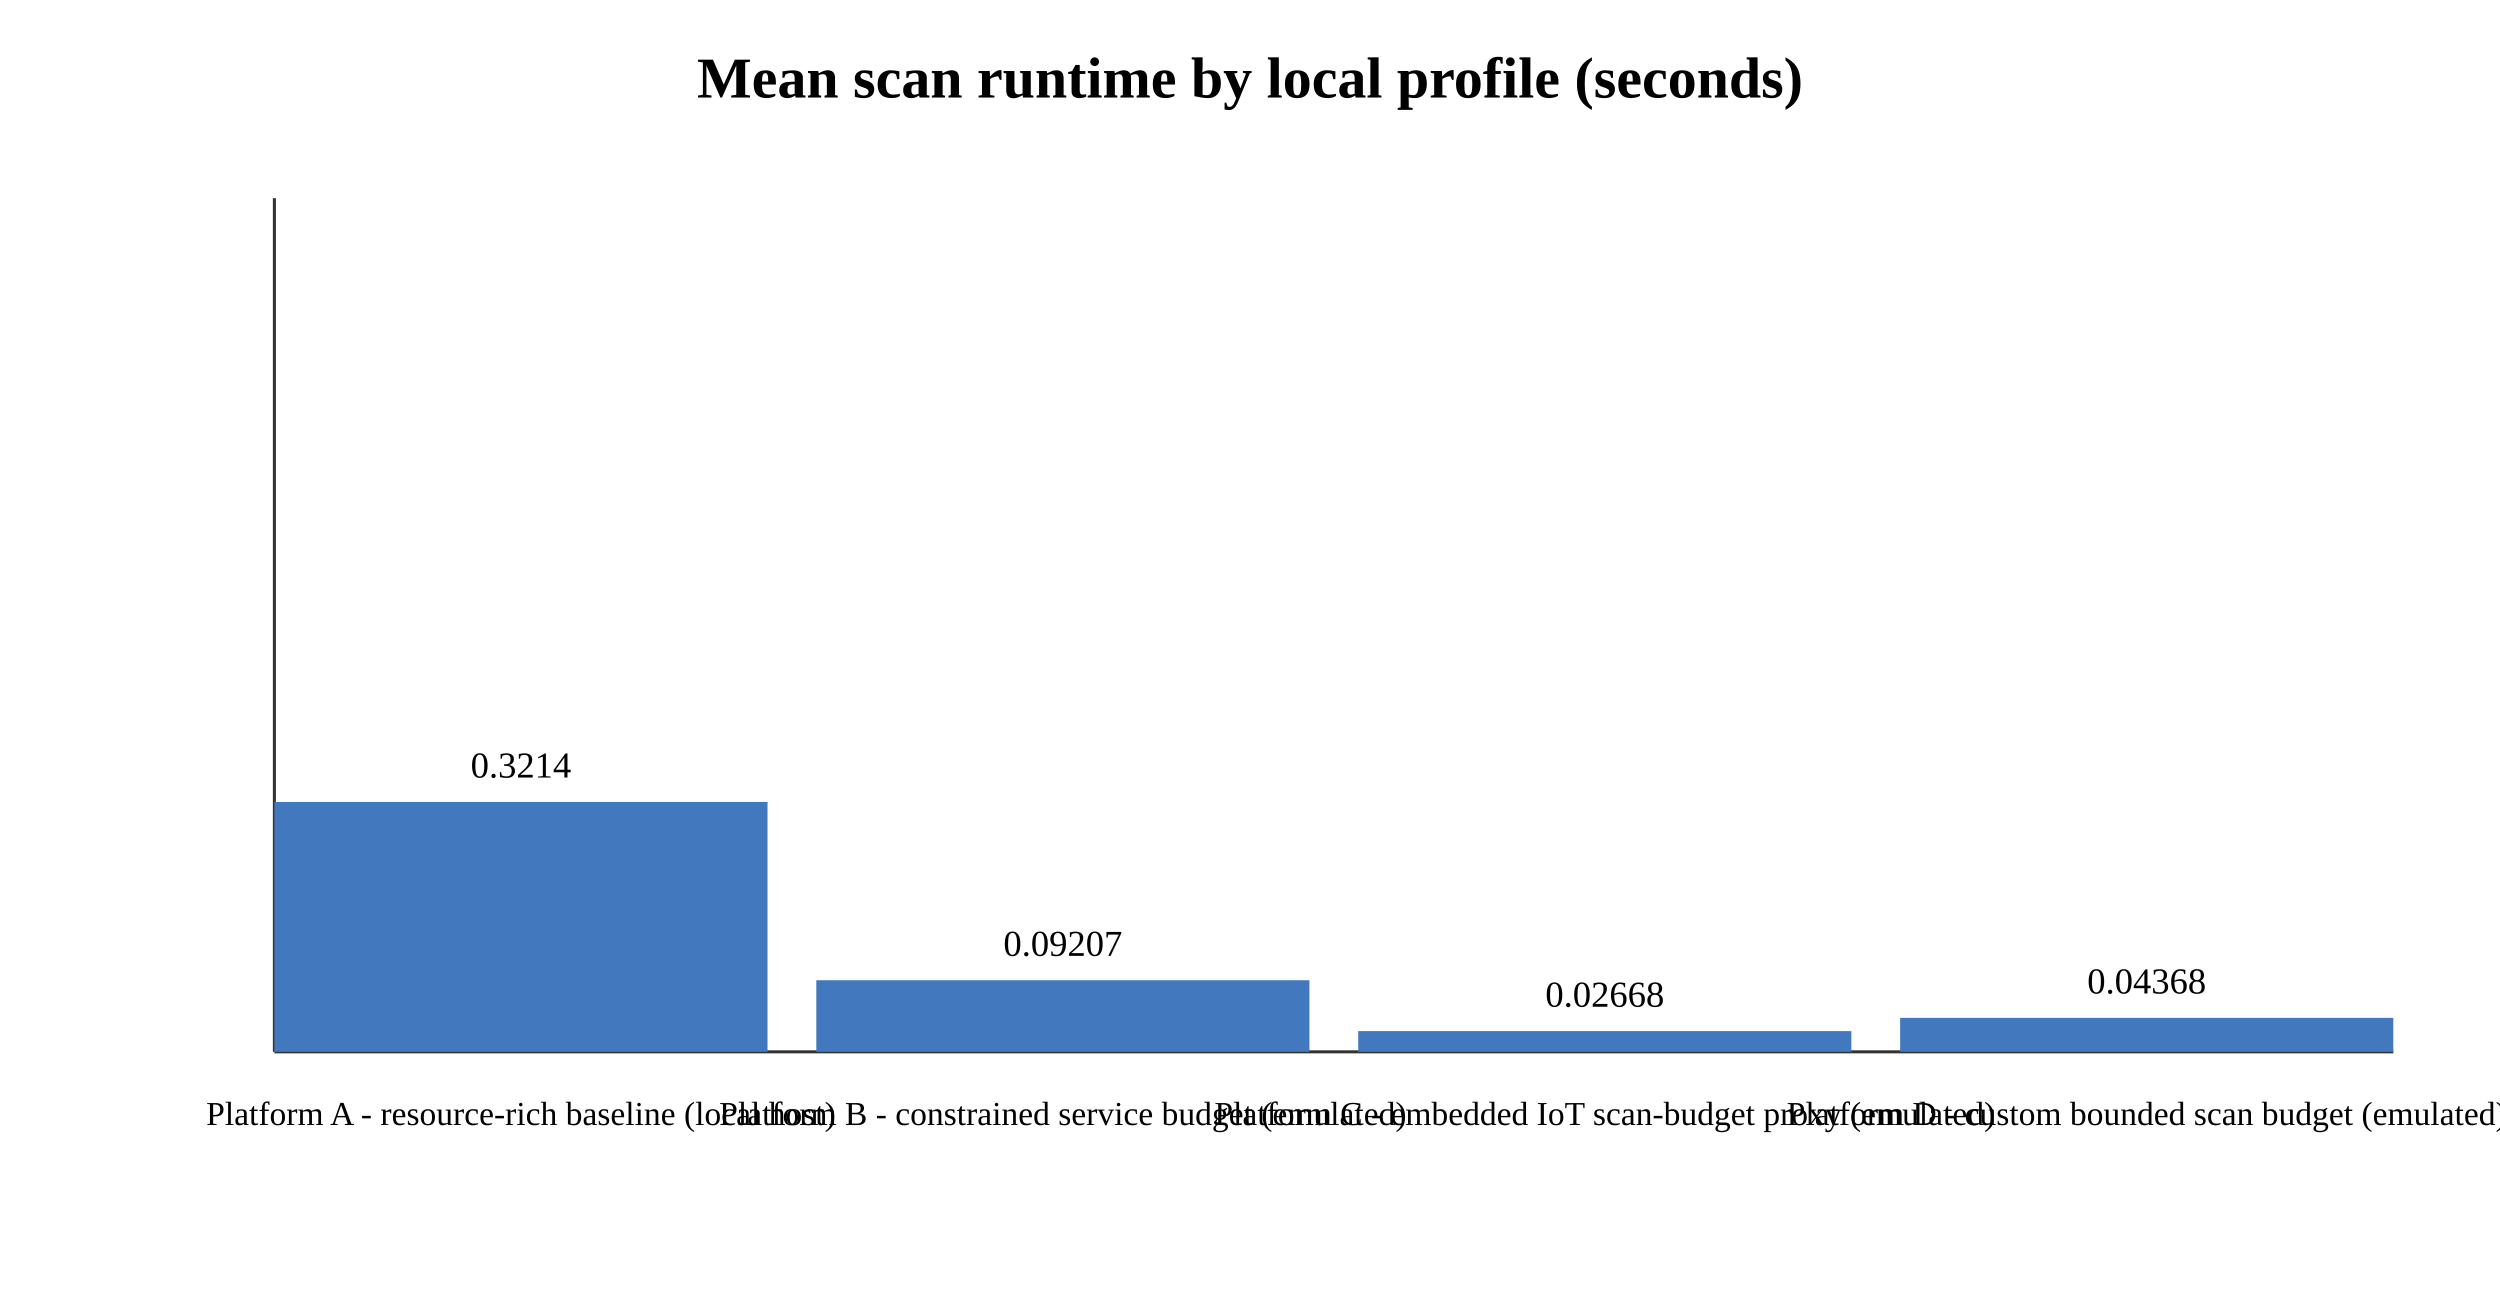
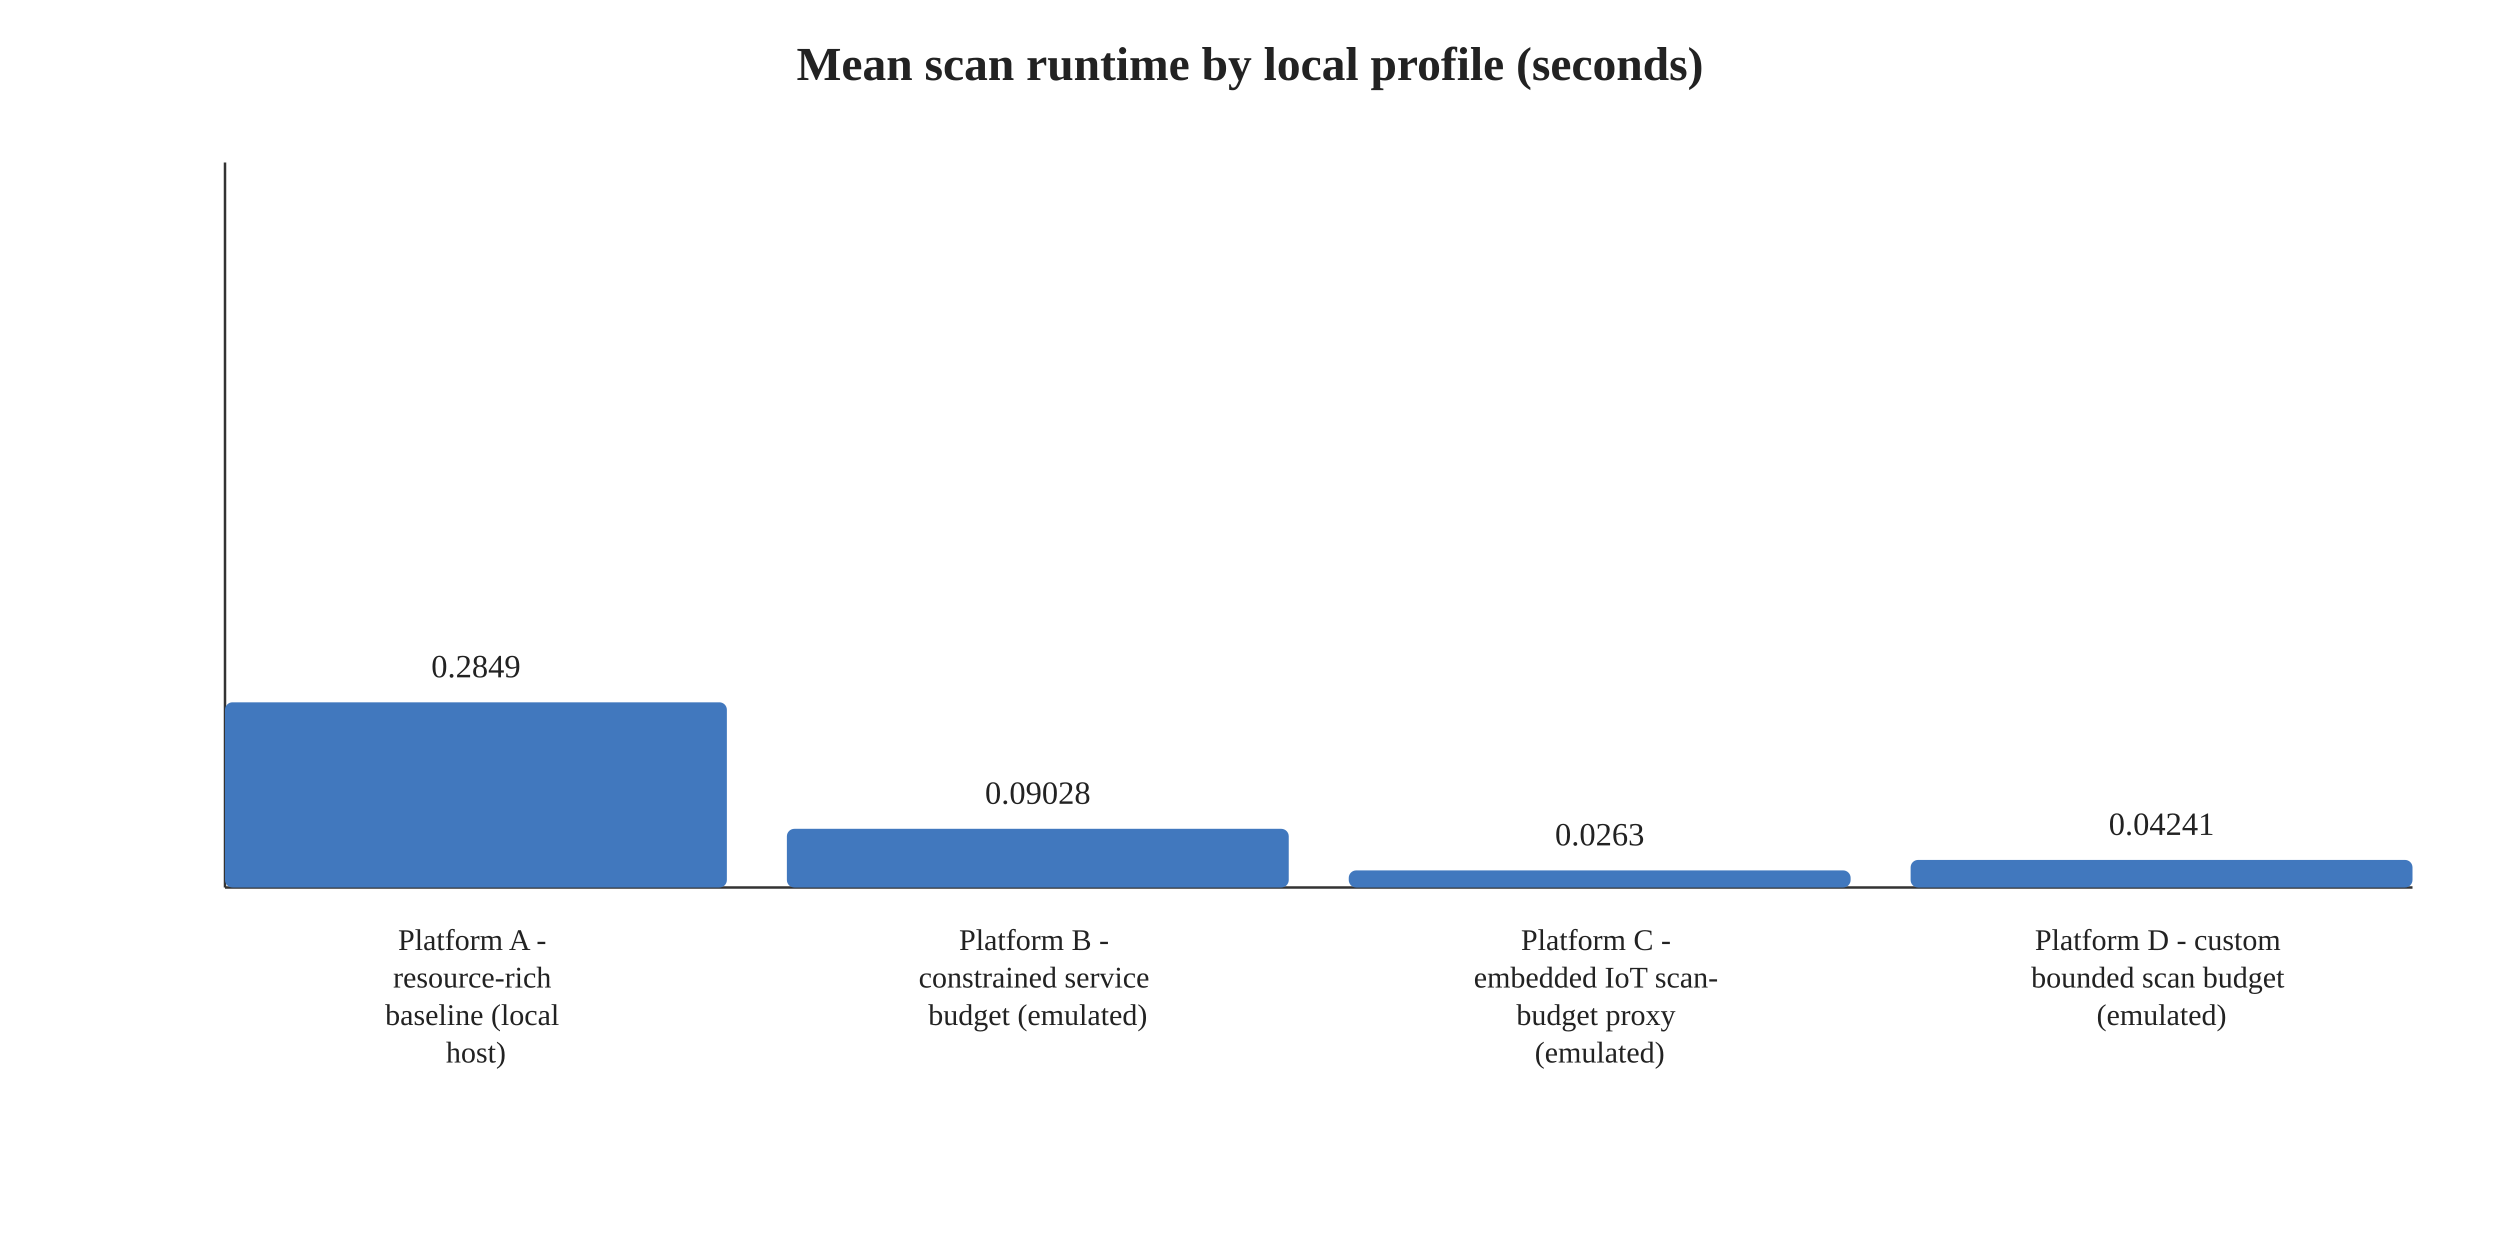
- <svg xmlns="http://www.w3.org/2000/svg" width="820" height="430" viewBox="0 0 820 430">
+ <svg xmlns="http://www.w3.org/2000/svg" width="1000" height="500" viewBox="0 0 1000 500">
  <rect width="100%" height="100%" fill="white" />
-   <text x="410.0" y="32" text-anchor="middle" font-size="19" font-weight="bold">Mean scan runtime by local profile (seconds)</text>
-   <line x1="90" y1="345" x2="785" y2="345" stroke="#333" />
-   <line x1="90" y1="65" x2="90" y2="345" stroke="#333" />
-   <rect x="90.00" y="263.04" width="161.75" height="81.96" fill="#4178be" />
-   <text x="170.88" y="255.04" text-anchor="middle" font-size="12">0.3214</text>
-   <text x="170.88" y="369" text-anchor="middle" font-size="11">Platform A - resource-rich baseline (local host)</text>
-   <rect x="267.75" y="321.52" width="161.75" height="23.48" fill="#4178be" />
-   <text x="348.62" y="313.52" text-anchor="middle" font-size="12">0.09207</text>
-   <text x="348.62" y="369" text-anchor="middle" font-size="11">Platform B - constrained service budget (emulated)</text>
-   <rect x="445.50" y="338.20" width="161.75" height="6.80" fill="#4178be" />
-   <text x="526.38" y="330.20" text-anchor="middle" font-size="12">0.02668</text>
-   <text x="526.38" y="369" text-anchor="middle" font-size="11">Platform C - embedded IoT scan-budget proxy (emulated)</text>
-   <rect x="623.25" y="333.86" width="161.75" height="11.14" fill="#4178be" />
-   <text x="704.12" y="325.86" text-anchor="middle" font-size="12">0.04368</text>
-   <text x="704.12" y="369" text-anchor="middle" font-size="11">Platform D - custom bounded scan budget (emulated)</text>
+   <text x="500.0" y="32" text-anchor="middle" font-size="19" font-weight="bold" fill="#222">Mean scan runtime by local profile (seconds)</text>
+   <line x1="90" y1="355" x2="965" y2="355" stroke="#333" />
+   <line x1="90" y1="65" x2="90" y2="355" stroke="#333" />
+   <rect x="90.00" y="280.92" width="200.75" height="74.08" fill="#4178be" rx="3" />
+   <text x="190.38" y="270.92" text-anchor="middle" font-size="13" fill="#222">0.2849</text>
+   <text x="190.38" y="380" text-anchor="middle" font-size="12" fill="#222">
+     <tspan x="190.38" dy="0">Platform A -</tspan>
+     <tspan x="190.38" dy="15">resource-rich</tspan>
+     <tspan x="190.38" dy="15">baseline (local</tspan>
+     <tspan x="190.38" dy="15">host)</tspan>
+   </text>
+   <rect x="314.75" y="331.53" width="200.75" height="23.47" fill="#4178be" rx="3" />
+   <text x="415.12" y="321.53" text-anchor="middle" font-size="13" fill="#222">0.09028</text>
+   <text x="415.12" y="380" text-anchor="middle" font-size="12" fill="#222">
+     <tspan x="415.12" dy="0">Platform B -</tspan>
+     <tspan x="415.12" dy="15">constrained service</tspan>
+     <tspan x="415.12" dy="15">budget (emulated)</tspan>
+   </text>
+   <rect x="539.50" y="348.16" width="200.75" height="6.84" fill="#4178be" rx="3" />
+   <text x="639.88" y="338.16" text-anchor="middle" font-size="13" fill="#222">0.0263</text>
+   <text x="639.88" y="380" text-anchor="middle" font-size="12" fill="#222">
+     <tspan x="639.88" dy="0">Platform C -</tspan>
+     <tspan x="639.88" dy="15">embedded IoT scan-</tspan>
+     <tspan x="639.88" dy="15">budget proxy</tspan>
+     <tspan x="639.88" dy="15">(emulated)</tspan>
+   </text>
+   <rect x="764.25" y="343.97" width="200.75" height="11.03" fill="#4178be" rx="3" />
+   <text x="864.62" y="333.97" text-anchor="middle" font-size="13" fill="#222">0.04241</text>
+   <text x="864.62" y="380" text-anchor="middle" font-size="12" fill="#222">
+     <tspan x="864.62" dy="0">Platform D - custom</tspan>
+     <tspan x="864.62" dy="15">bounded scan budget</tspan>
+     <tspan x="864.62" dy="15">(emulated)</tspan>
+   </text>
</svg>
